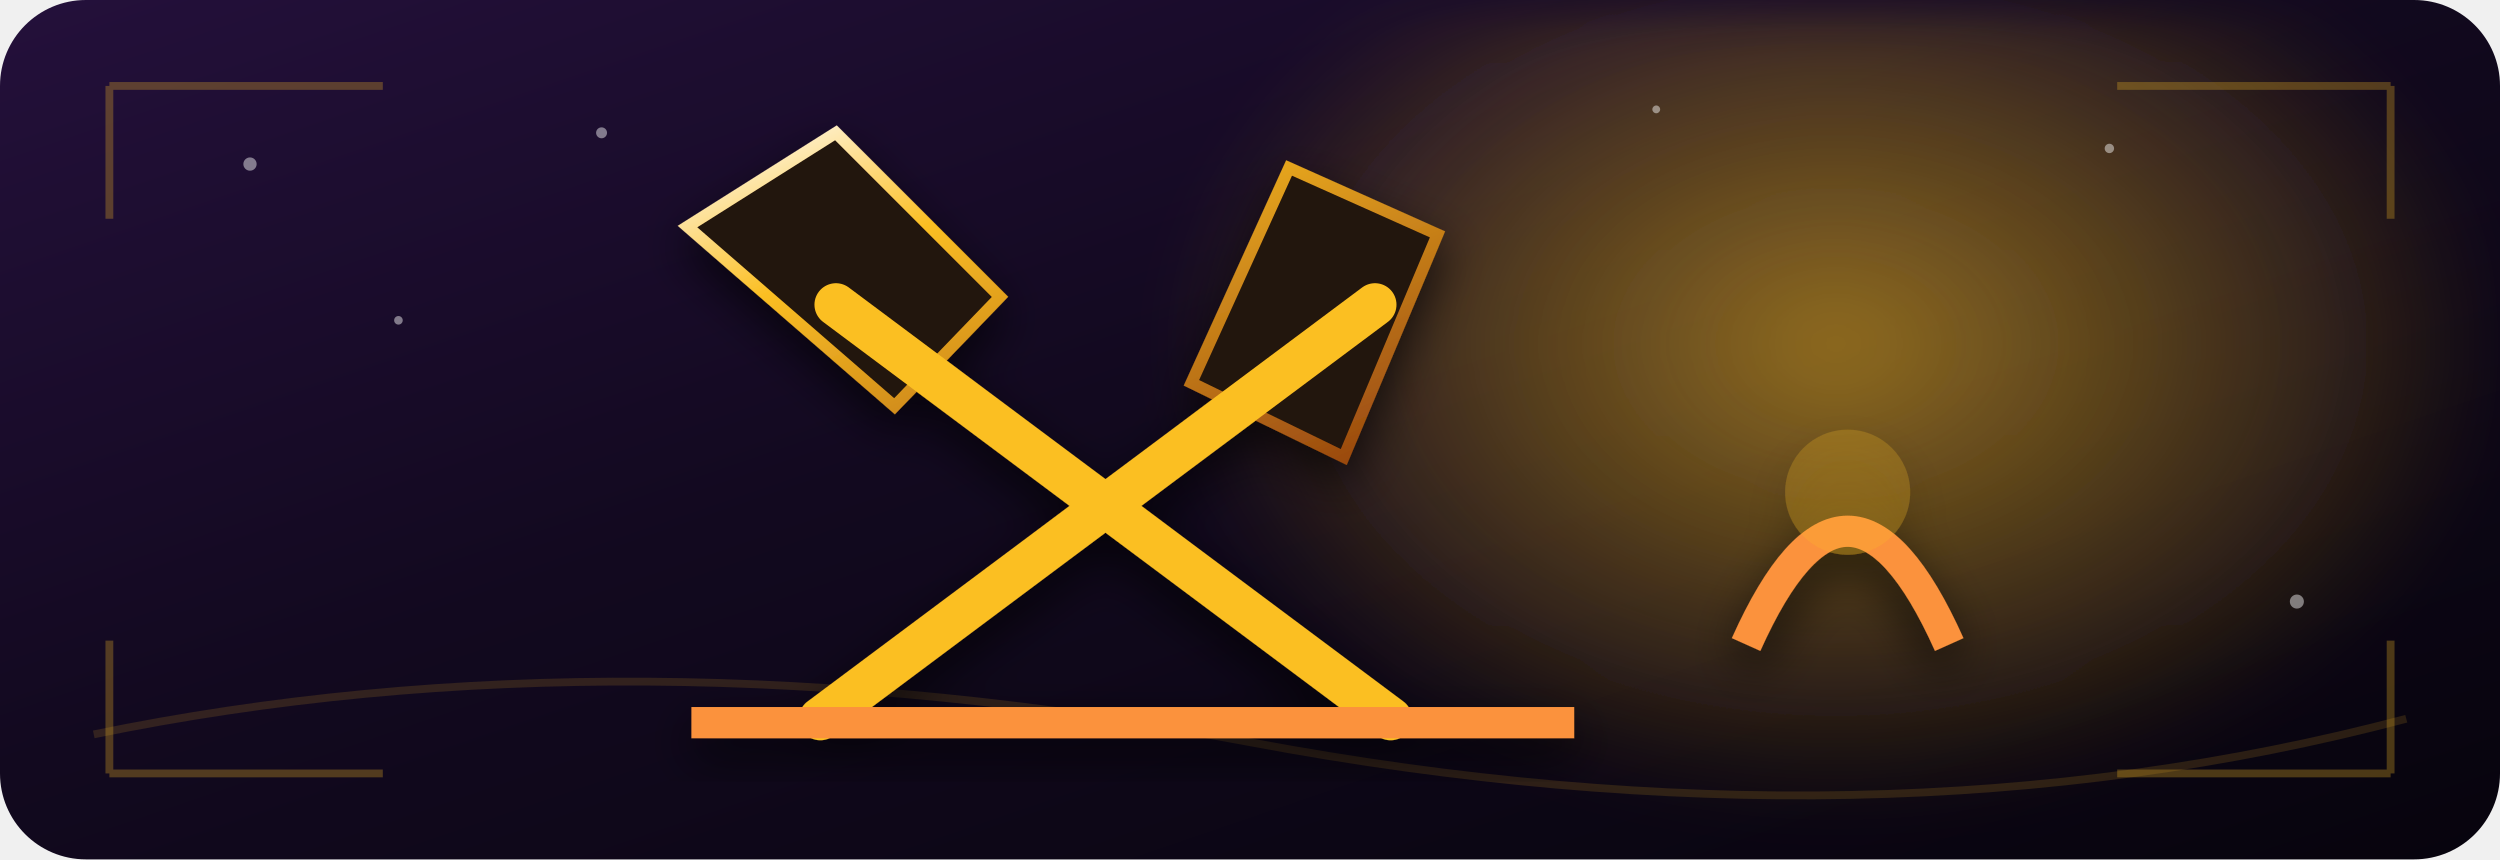
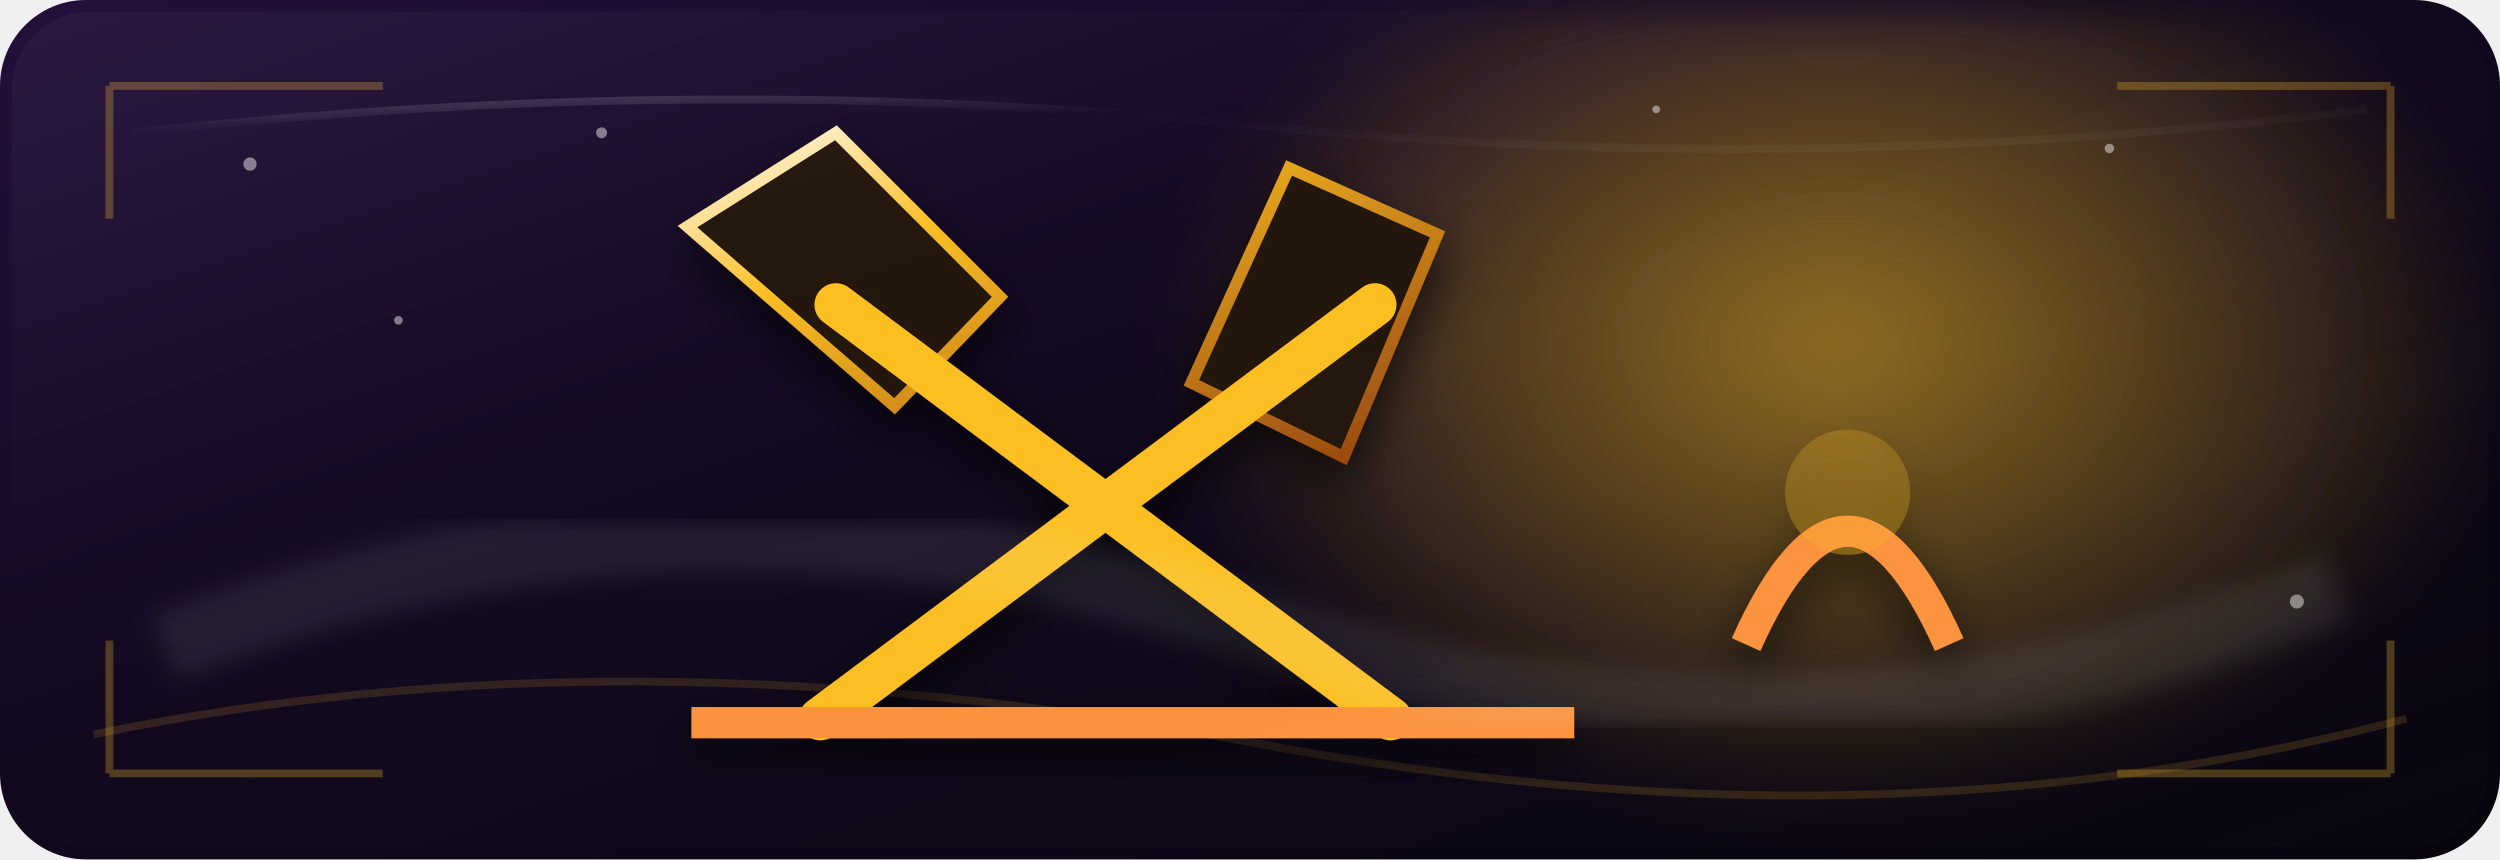
<svg xmlns="http://www.w3.org/2000/svg" viewBox="0 0 640 220" aria-hidden="true">
  <defs>
    <linearGradient id="bg" x1="0" y1="0" x2="1" y2="1">
      <stop stop-color="#24103b" />
      <stop offset=".45" stop-color="#12091f" />
      <stop offset="1" stop-color="#07040d" />
    </linearGradient>
    <radialGradient id="aura">
      <stop stop-color="#fbbf24" stop-opacity=".55" />
      <stop offset="1" stop-color="#fbbf24" stop-opacity="0" />
    </radialGradient>
    <linearGradient id="metal" x1="0" y1="0" x2="1" y2="1">
      <stop stop-color="#fff" />
      <stop offset=".3" stop-color="#fbbf24" />
      <stop offset="1" stop-color="#92400e" />
    </linearGradient>
    <filter id="glow">
      <feGaussianBlur stdDeviation="8" />
    </filter>
    <filter id="shadow">
      <feDropShadow dx="0" dy="5" stdDeviation="6" flood-color="#000" flood-opacity=".65" />
    </filter>
+     <linearGradient id="artShine" x1="0" y1="0" x2="1" y2="1">
+       <stop stop-color="#fff" stop-opacity=".18" />
+       <stop offset=".35" stop-color="#fff" stop-opacity="0" />
+       <stop offset="1" stop-color="#fff" stop-opacity=".05" />
+     </linearGradient>
+     <filter id="artGlow">
+       <feGaussianBlur stdDeviation="3" />
+     </filter>
  </defs>
  <rect width="640" height="220" rx="22" fill="url(#bg)" />
  <ellipse cx="470" cy="88" rx="170" ry="120" fill="url(#aura)" filter="url(#glow)" />
  <g opacity=".45" fill="#fff">
    <circle cx="64" cy="42" r="1.7" />
    <circle cx="102" cy="82" r="1.1" />
    <circle cx="154" cy="34" r="1.4" />
    <circle cx="540" cy="38" r="1.2" />
    <circle cx="588" cy="154" r="1.8" />
    <circle cx="424" cy="28" r="1" />
  </g>
  <path d="M24 188 Q160 160 320 190 T616 184" fill="none" stroke="#fbbf24" stroke-opacity=".14" stroke-width="2" />
  <g filter="url(#shadow)">
    <path d="M176 58l38-24 42 42-27 28zM330 43l38 17-24 57-39-19z" fill="#24150a" stroke="url(#metal)" stroke-width="3" />
    <path d="M214 78l142 106M352 78L210 184" stroke="#fbbf24" stroke-width="11" stroke-linecap="round" />
    <path d="M177 185h226" stroke="#fb923c" stroke-width="8" />
    <path d="M447 165q26-58 52 0" fill="none" stroke="#fb923c" stroke-width="8" />
    <circle cx="473" cy="126" r="16" fill="#fbbf24" opacity=".22" />
  </g>
  <path d="M28 22h70M28 22v34M612 22h-70M612 22v34M28 198h70M28 198v-34M612 198h-70M612 198v-34" fill="none" stroke="#fbbf24" stroke-opacity=".28" stroke-width="2" />
+   <path d="M42 166 Q180 112 320 160 T598 150" fill="none" stroke="#fff" stroke-opacity=".08" stroke-width="18" filter="url(#artGlow)" />
+   <path d="M34 34 Q180 18 320 32 T606 28" fill="none" stroke="url(#artShine)" stroke-width="2" />
+   <rect x="3" y="3" width="634" height="214" rx="20" fill="url(#artShine)" opacity=".22" pointer-events="none" />
</svg>
